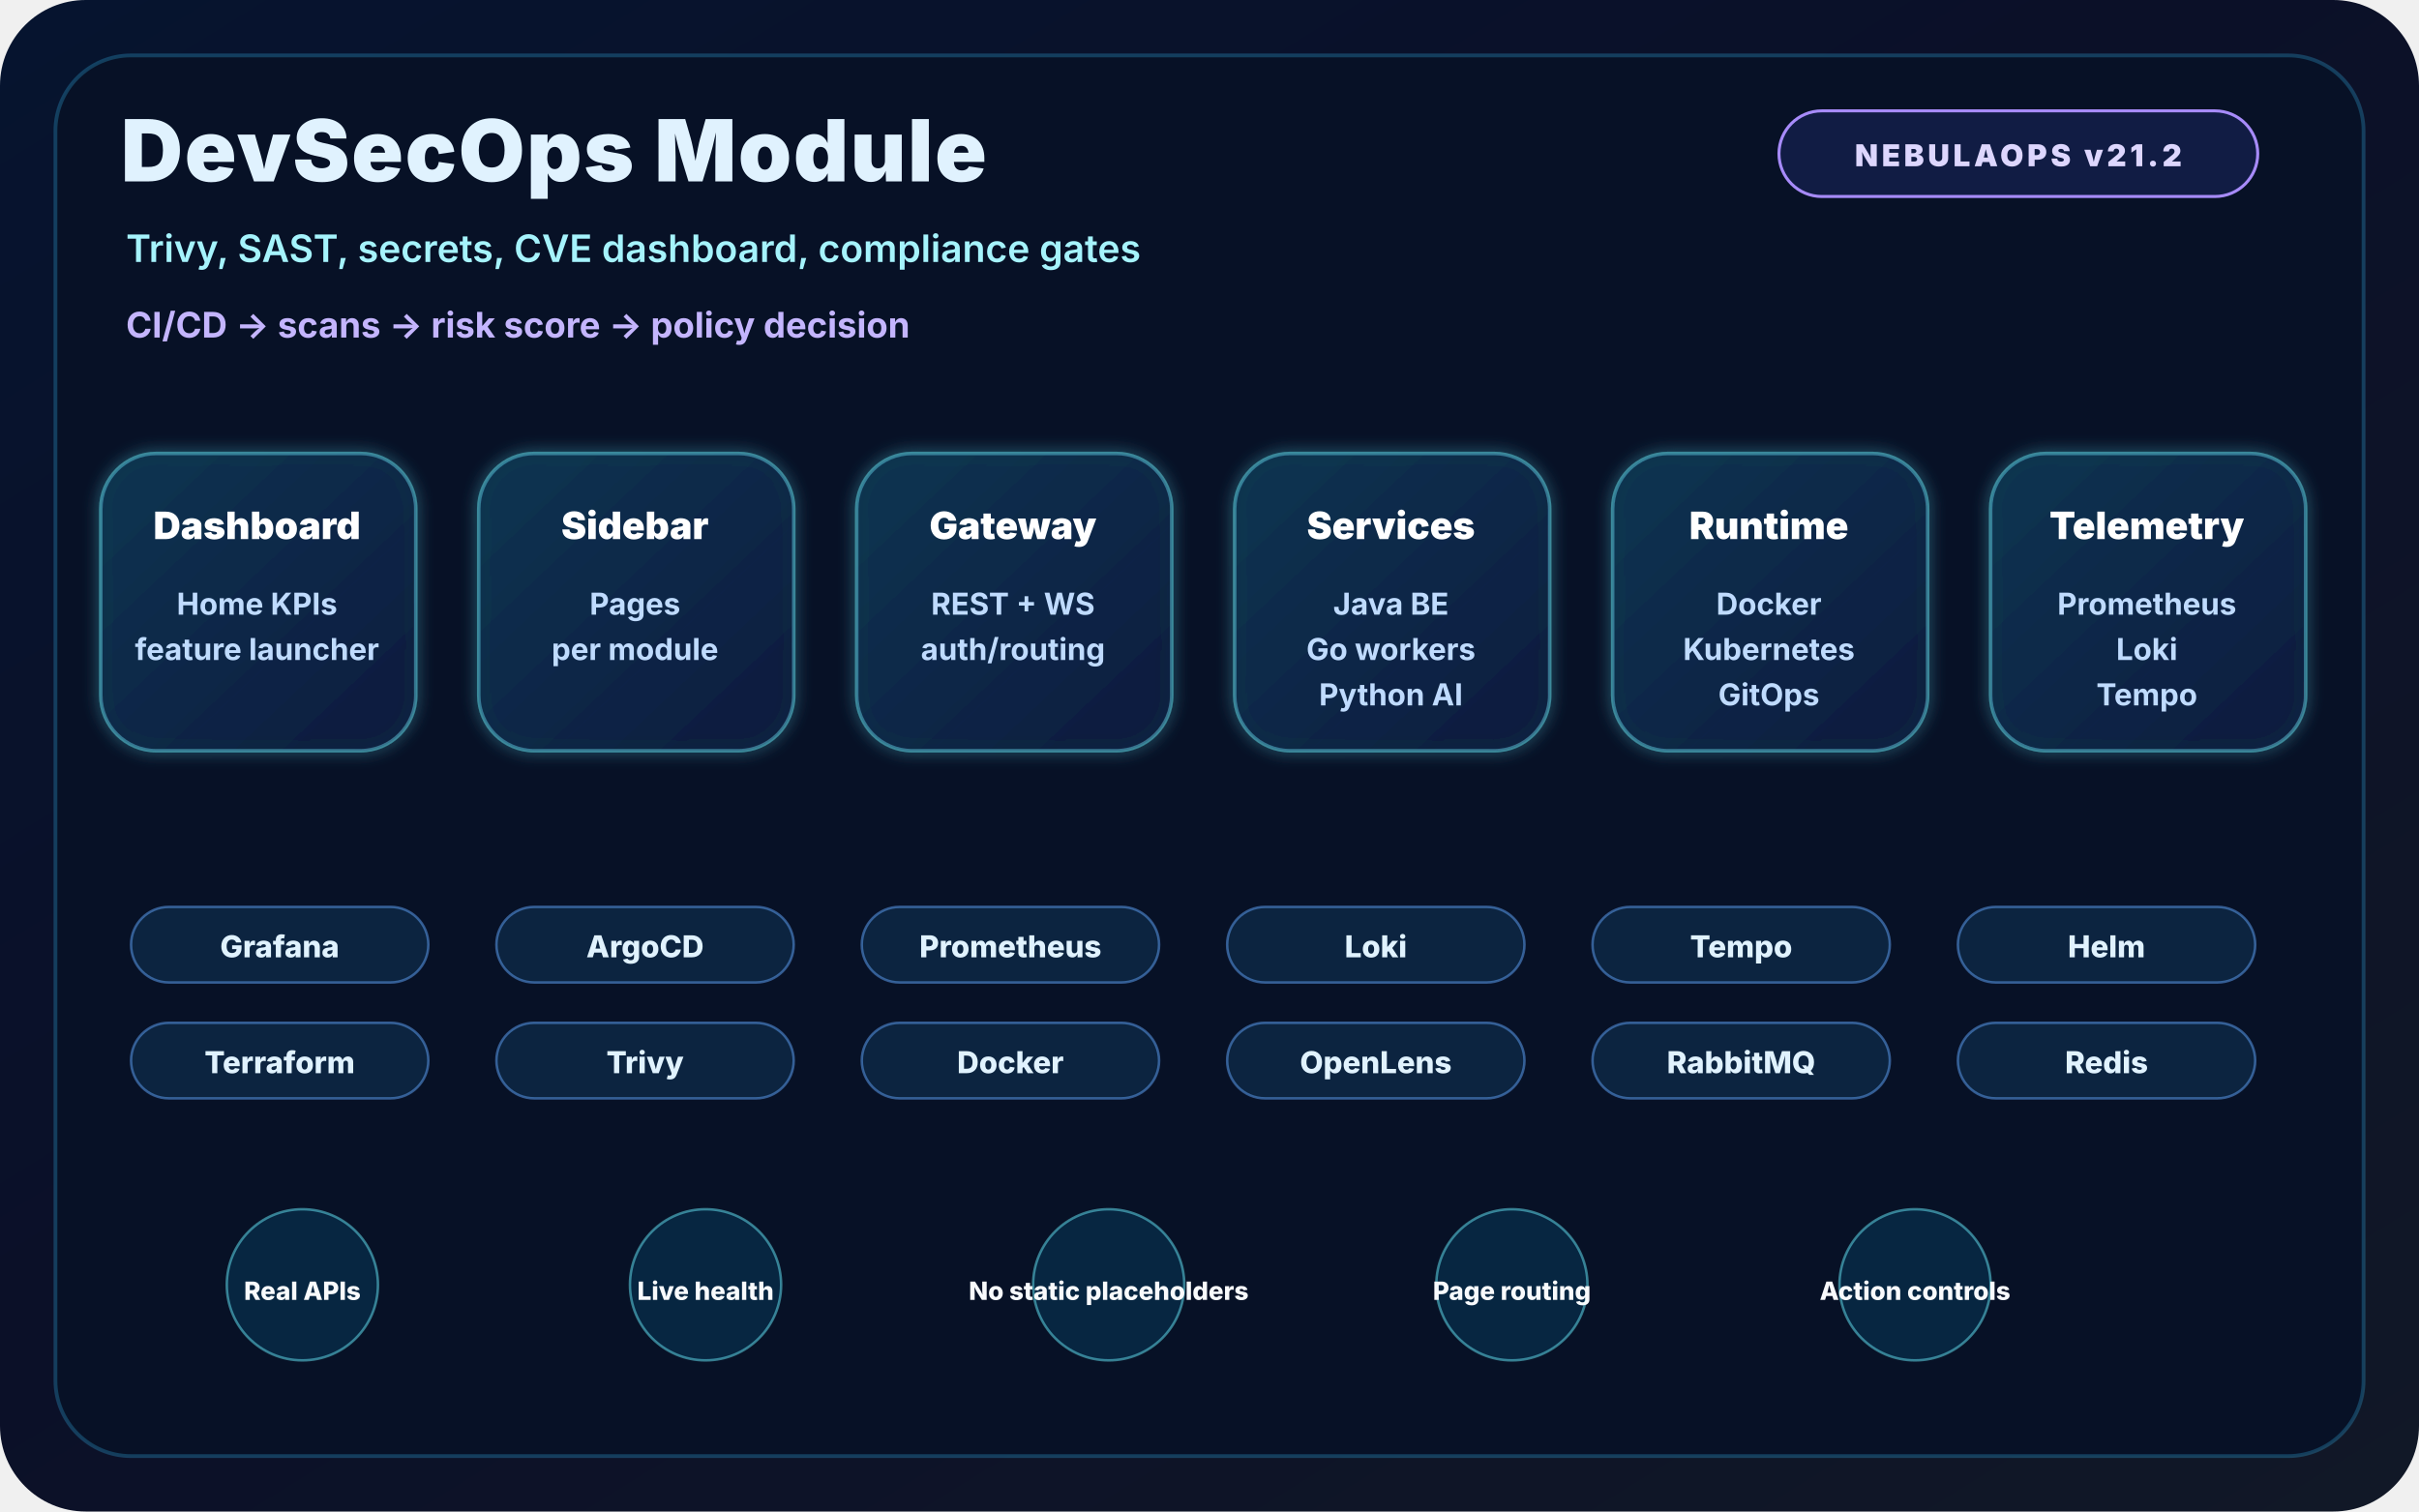
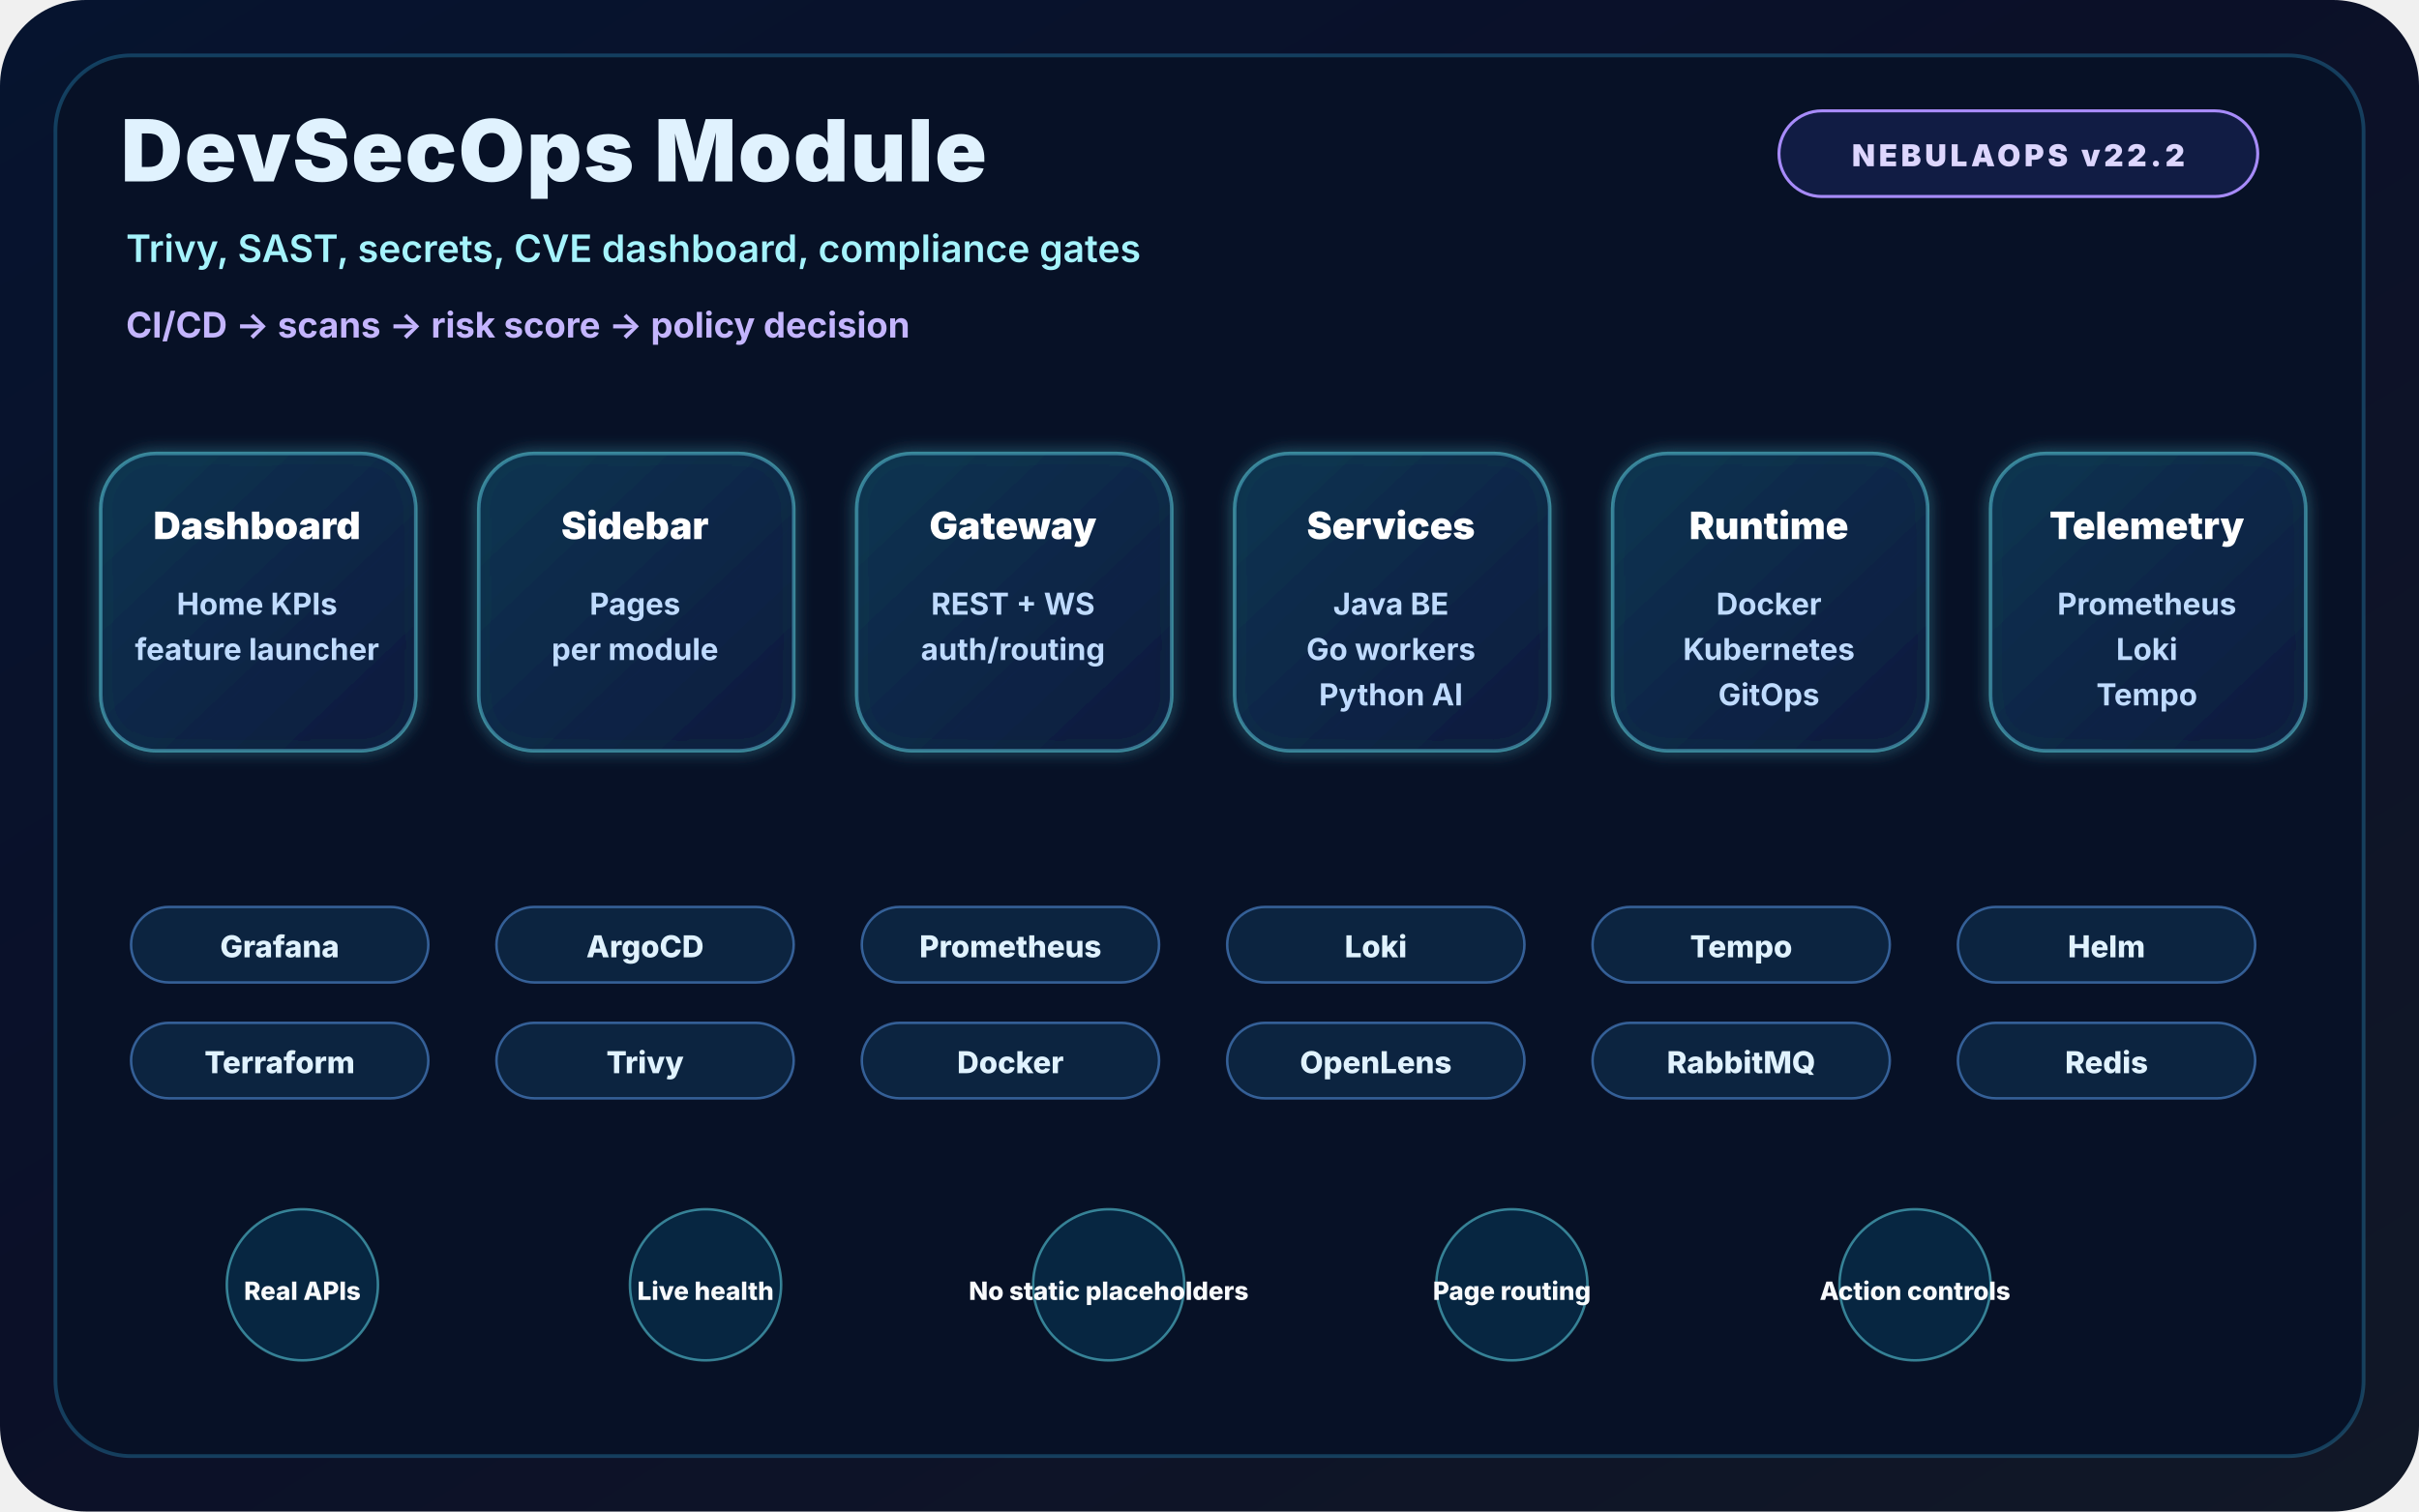
- <svg xmlns="http://www.w3.org/2000/svg" viewBox="0 0 960 600" role="img" aria-label="NebulaOps v21.2 DevSecOps Module">
+ <svg xmlns="http://www.w3.org/2000/svg" viewBox="0 0 960 600" role="img" aria-label="NebulaOps v22.2 DevSecOps Module">
  <defs>
    <linearGradient id="bg" x1="0" y1="0" x2="1" y2="1">
      <stop offset="0" stop-color="#06142f" />
      <stop offset=".45" stop-color="#0b1028" />
      <stop offset="1" stop-color="#111827" />
    </linearGradient>
    <linearGradient id="card" x1="0" y1="0" x2="1" y2="1">
      <stop offset="0" stop-color="#0f3552" stop-opacity=".96" />
      <stop offset="1" stop-color="#111a3d" stop-opacity=".92" />
    </linearGradient>
    <linearGradient id="accent" x1="0" y1="0" x2="1" y2="0">
      <stop offset="0" stop-color="#38bdf8" />
      <stop offset=".5" stop-color="#8b5cf6" />
      <stop offset="1" stop-color="#22d3ee" />
    </linearGradient>
    <filter id="glow">
      <feGaussianBlur stdDeviation="3" result="b" />
      <feMerge>
        <feMergeNode in="b" />
        <feMergeNode in="SourceGraphic" />
      </feMerge>
    </filter>
    <style>
            .bg{fill:url(#bg)} .panel{fill:#071126;stroke:#38bdf8;stroke-opacity:.26;stroke-width:1.5}
            .node rect{fill:url(#card);stroke:#67e8f9;stroke-opacity:.42;stroke-width:1.4;filter:url(#glow)}
            .link{fill:none;stroke:url(#accent);stroke-width:4;stroke-linecap:round;stroke-dasharray:9 9;opacity:.8}
            .title{font:900 34px Inter,Arial,sans-serif;fill:#e0f2fe;letter-spacing:.02em}
            .sub{font:600 15px Inter,Arial,sans-serif;fill:#a5f3fc} .flow{font:700 14px
            Inter,Arial,sans-serif;fill:#c4b5fd}
            .h{font:900 15px Inter,Arial,sans-serif;fill:#fff} .b{font:700 12px Inter,Arial,sans-serif;fill:#bfdbfe}
            .chip{fill:#0c2440;stroke:#60a5fa;stroke-opacity:.5} .chipText{font:800 12px
            Inter,Arial,sans-serif;fill:#e0f2fe}
            .pulse{fill:#0ea5e9;fill-opacity:.14;stroke:#67e8f9;stroke-opacity:.5} .small{font:800 10px
            Inter,Arial,sans-serif;fill:#f8fafc}
            .badge{fill:#111c44;stroke:#a78bfa;stroke-width:1.2} .badgeText{font:900 12px
            Inter,Arial,sans-serif;fill:#ddd6fe;letter-spacing:.12em}
        </style>
  </defs>
  <rect class="bg" width="960" height="600" rx="34" />
  <rect class="panel" x="22" y="22" width="916" height="556" rx="30" />
  <rect class="badge" x="706" y="44" width="190" height="34" rx="17" />
-   <text class="badgeText" x="801" y="66" text-anchor="middle">NEBULAOPS v21.2</text>
+   <text class="badgeText" x="801" y="66" text-anchor="middle">NEBULAOPS v22.2</text>
  <text class="title" x="48" y="72">DevSecOps Module</text>
  <text class="sub" x="50" y="104">Trivy, SAST, secrets, CVE dashboard, compliance gates</text>
  <text class="flow" x="50" y="134">CI/CD → scans → risk score → policy decision</text>
  <g class="node" transform="translate(40,180)">
    <rect width="125" height="118" rx="22" />
    <text class="h" x="62" y="34" text-anchor="middle">Dashboard</text>
    <text class="b" x="62" y="64" text-anchor="middle" dy="0">Home KPIs</text>
    <text class="b" x="62" y="64" text-anchor="middle" dy="18">feature launcher</text>
  </g>
  <path class="link" d="M165 239 C 185 239 170 239 190 239" />
  <g class="node" transform="translate(190,180)">
    <rect width="125" height="118" rx="22" />
    <text class="h" x="62" y="34" text-anchor="middle">Sidebar</text>
    <text class="b" x="62" y="64" text-anchor="middle" dy="0">Pages</text>
    <text class="b" x="62" y="64" text-anchor="middle" dy="18">per module</text>
  </g>
  <path class="link" d="M315 239 C 335 239 320 239 340 239" />
  <g class="node" transform="translate(340,180)">
    <rect width="125" height="118" rx="22" />
    <text class="h" x="62" y="34" text-anchor="middle">Gateway</text>
    <text class="b" x="62" y="64" text-anchor="middle" dy="0">REST + WS</text>
    <text class="b" x="62" y="64" text-anchor="middle" dy="18">auth/routing</text>
  </g>
  <path class="link" d="M465 239 C 485 239 470 239 490 239" />
  <g class="node" transform="translate(490,180)">
    <rect width="125" height="118" rx="22" />
    <text class="h" x="62" y="34" text-anchor="middle">Services</text>
    <text class="b" x="62" y="64" text-anchor="middle" dy="0">Java BE</text>
    <text class="b" x="62" y="64" text-anchor="middle" dy="18">Go workers</text>
    <text class="b" x="62" y="64" text-anchor="middle" dy="36">Python AI</text>
  </g>
  <path class="link" d="M615 239 C 635 239 620 239 640 239" />
  <g class="node" transform="translate(640,180)">
    <rect width="125" height="118" rx="22" />
    <text class="h" x="62" y="34" text-anchor="middle">Runtime</text>
    <text class="b" x="62" y="64" text-anchor="middle" dy="0">Docker</text>
    <text class="b" x="62" y="64" text-anchor="middle" dy="18">Kubernetes</text>
    <text class="b" x="62" y="64" text-anchor="middle" dy="36">GitOps</text>
  </g>
  <path class="link" d="M765 239 C 785 239 770 239 790 239" />
  <g class="node" transform="translate(790,180)">
    <rect width="125" height="118" rx="22" />
    <text class="h" x="62" y="34" text-anchor="middle">Telemetry</text>
    <text class="b" x="62" y="64" text-anchor="middle" dy="0">Prometheus</text>
    <text class="b" x="62" y="64" text-anchor="middle" dy="18">Loki</text>
    <text class="b" x="62" y="64" text-anchor="middle" dy="36">Tempo</text>
  </g>
  <rect class="chip" x="52" y="360" width="118" height="30" rx="15" />
  <text class="chipText" x="111" y="380" dy="0" text-anchor="middle">Grafana</text>
  <rect class="chip" x="197" y="360" width="118" height="30" rx="15" />
  <text class="chipText" x="256" y="380" dy="0" text-anchor="middle">ArgoCD</text>
  <rect class="chip" x="342" y="360" width="118" height="30" rx="15" />
  <text class="chipText" x="401" y="380" dy="0" text-anchor="middle">Prometheus</text>
  <rect class="chip" x="487" y="360" width="118" height="30" rx="15" />
  <text class="chipText" x="546" y="380" dy="0" text-anchor="middle">Loki</text>
  <rect class="chip" x="632" y="360" width="118" height="30" rx="15" />
  <text class="chipText" x="691" y="380" dy="0" text-anchor="middle">Tempo</text>
  <rect class="chip" x="777" y="360" width="118" height="30" rx="15" />
  <text class="chipText" x="836" y="380" dy="0" text-anchor="middle">Helm</text>
  <rect class="chip" x="52" y="406" width="118" height="30" rx="15" />
  <text class="chipText" x="111" y="380" dy="46" text-anchor="middle">Terraform</text>
  <rect class="chip" x="197" y="406" width="118" height="30" rx="15" />
  <text class="chipText" x="256" y="380" dy="46" text-anchor="middle">Trivy</text>
  <rect class="chip" x="342" y="406" width="118" height="30" rx="15" />
  <text class="chipText" x="401" y="380" dy="46" text-anchor="middle">Docker</text>
  <rect class="chip" x="487" y="406" width="118" height="30" rx="15" />
  <text class="chipText" x="546" y="380" dy="46" text-anchor="middle">OpenLens</text>
  <rect class="chip" x="632" y="406" width="118" height="30" rx="15" />
  <text class="chipText" x="691" y="380" dy="46" text-anchor="middle">RabbitMQ</text>
  <rect class="chip" x="777" y="406" width="118" height="30" rx="15" />
  <text class="chipText" x="836" y="380" dy="46" text-anchor="middle">Redis</text>
  <circle class="pulse" cx="120" cy="510" r="30" />
  <text class="small" x="120" y="516" text-anchor="middle">Real APIs</text>
  <circle class="pulse" cx="280" cy="510" r="30" />
  <text class="small" x="280" y="516" text-anchor="middle">Live health</text>
  <circle class="pulse" cx="440" cy="510" r="30" />
  <text class="small" x="440" y="516" text-anchor="middle">No static placeholders</text>
  <circle class="pulse" cx="600" cy="510" r="30" />
  <text class="small" x="600" y="516" text-anchor="middle">Page routing</text>
  <circle class="pulse" cx="760" cy="510" r="30" />
  <text class="small" x="760" y="516" text-anchor="middle">Action controls</text>
</svg>
